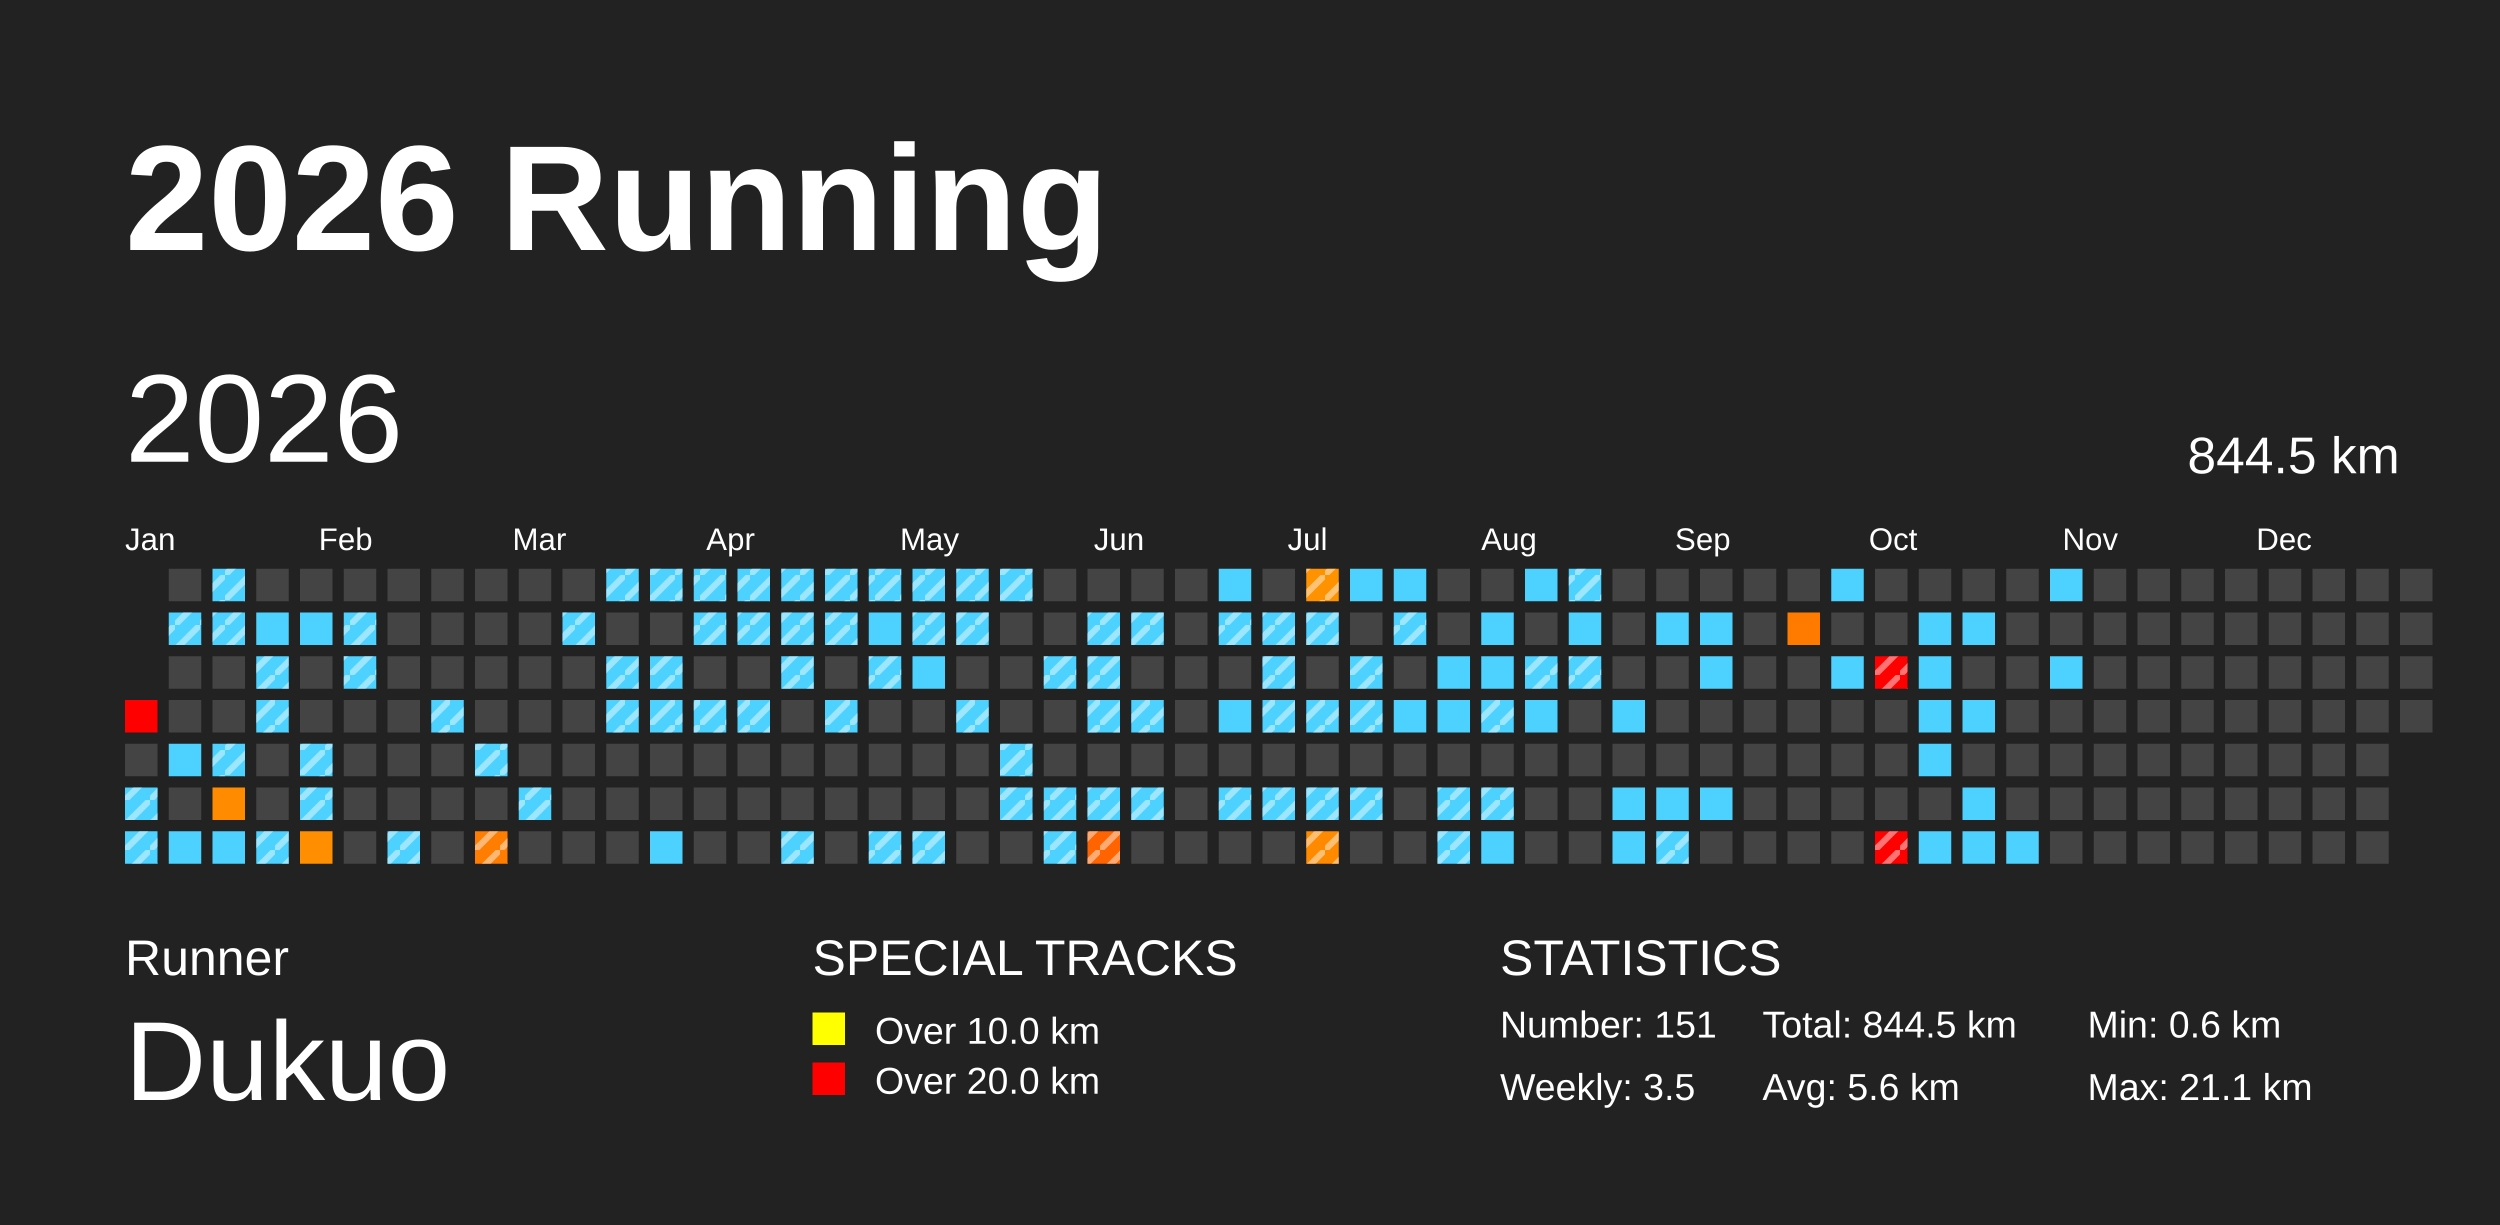
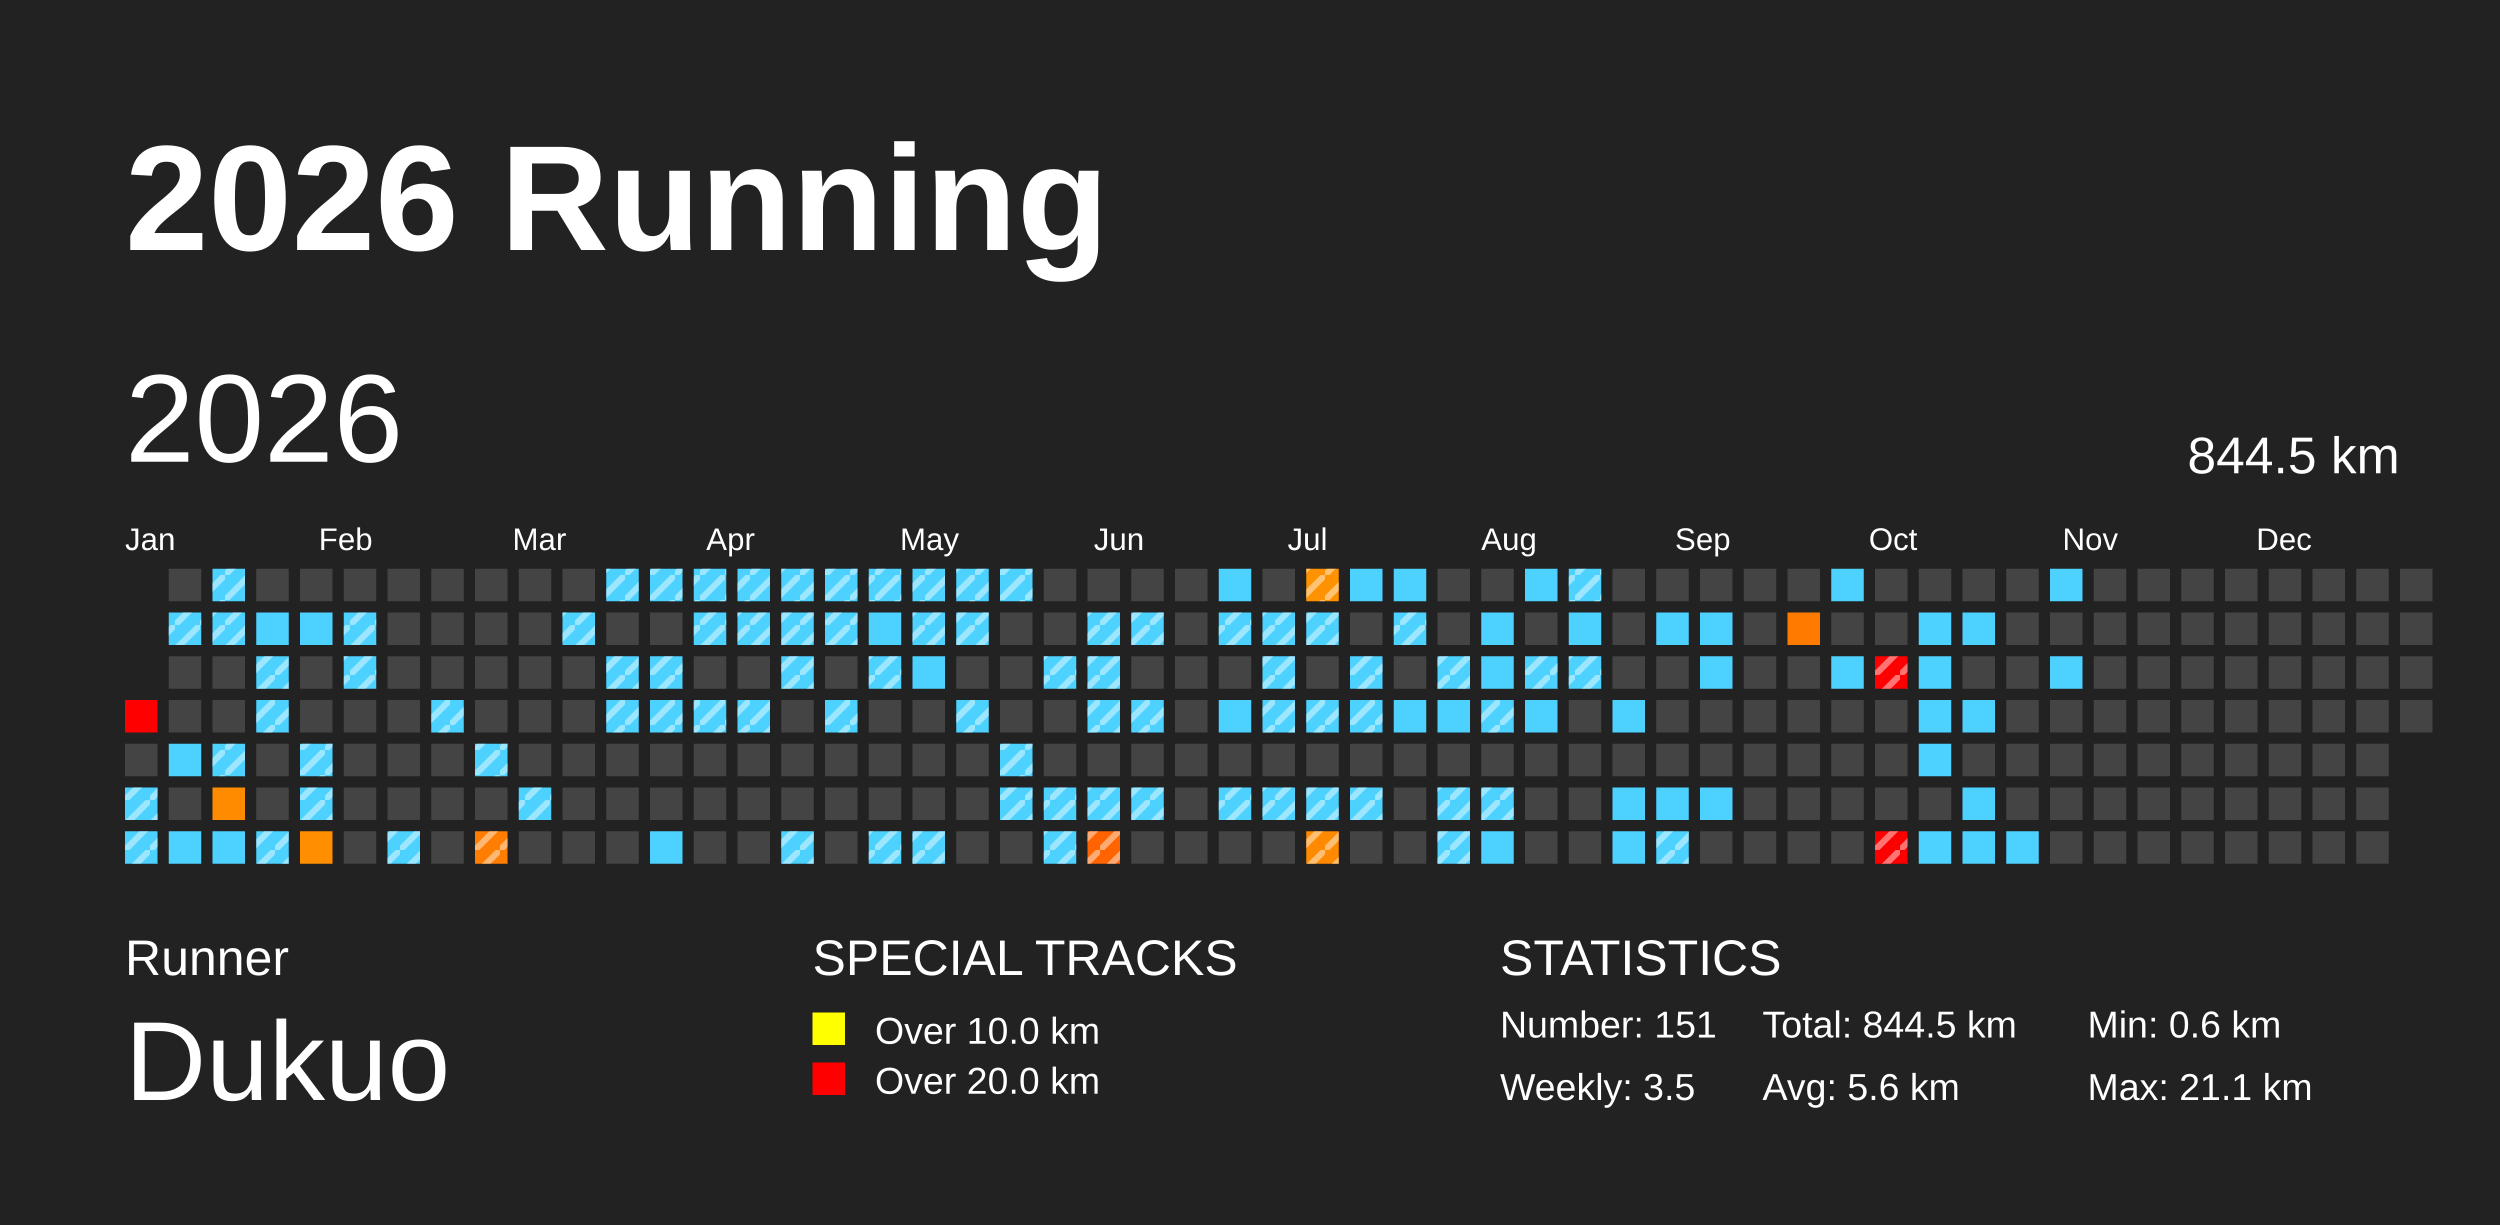
<svg xmlns="http://www.w3.org/2000/svg" baseProfile="full" height="98mm" version="1.1" viewBox="0,0,200,98" width="200mm">
  <defs>
    <pattern height="2" id="indoor-stripe" patternUnits="userSpaceOnUse" width="2">
      <line stroke="white" stroke-opacity="0.45" stroke-width="0.5" x1="0" x2="2" y1="2" y2="0" />
    </pattern>
  </defs>
  <rect fill="#222222" height="98" width="200" x="0" y="0" />
  <text fill="#FFFFFF" style="font-size:12px; font-family:Arial; font-weight:bold;" x="10" y="20">2026 Running</text>
  <text fill="#FFFFFF" style="font-size:4px; font-family:Arial" x="10" y="78">Runner</text>
  <text fill="#FFFFFF" style="font-size:9px; font-family:Arial" x="10" y="88">Dukuo</text>
  <text fill="#FFFFFF" style="font-size:4px; font-family:Arial" x="65" y="78">SPECIAL TRACKS</text>
  <rect fill="yellow" height="2.6" width="2.6" x="65" y="81" />
  <text fill="#FFFFFF" style="font-size:3px; font-family:Arial" x="70" y="83.5">Over 10.0 km</text>
  <rect fill="red" height="2.6" width="2.6" x="65" y="85" />
  <text fill="#FFFFFF" style="font-size:3px; font-family:Arial" x="70" y="87.5">Over 20.0 km</text>
  <text fill="#FFFFFF" style="font-size:4px; font-family:Arial" x="120" y="78">STATISTICS</text>
  <text fill="#FFFFFF" style="font-size:3px; font-family:Arial" x="120" y="83">Number: 151</text>
  <text fill="#FFFFFF" style="font-size:3px; font-family:Arial" x="120" y="88">Weekly: 3.5</text>
  <text fill="#FFFFFF" style="font-size:3px; font-family:Arial" x="141" y="83">Total: 844.5 km</text>
  <text fill="#FFFFFF" style="font-size:3px; font-family:Arial" x="141" y="88">Avg: 5.6 km</text>
  <text fill="#FFFFFF" style="font-size:3px; font-family:Arial" x="167" y="83">Min: 0.6 km</text>
  <text fill="#FFFFFF" style="font-size:3px; font-family:Arial" x="167" y="88">Max: 21.1 km</text>
  <text dominant-baseline="hanging" fill="#FFFFFF" style="font-size:10.0px; font-family:Arial;" x="10" y="30">2026</text>
  <text dominant-baseline="hanging" fill="#FFFFFF" style="font-size:4.125px; font-family:Arial;" x="175" y="35">844.5 km</text>
  <text fill="#FFFFFF" style="font-size:2.5px; font-family:Arial" x="10.0" y="44">Jan</text>
  <text fill="#FFFFFF" style="font-size:2.5px; font-family:Arial" x="25.5" y="44">Feb</text>
  <text fill="#FFFFFF" style="font-size:2.5px; font-family:Arial" x="41.0" y="44">Mar</text>
  <text fill="#FFFFFF" style="font-size:2.5px; font-family:Arial" x="56.5" y="44">Apr</text>
  <text fill="#FFFFFF" style="font-size:2.5px; font-family:Arial" x="72.0" y="44">May</text>
  <text fill="#FFFFFF" style="font-size:2.5px; font-family:Arial" x="87.5" y="44">Jun</text>
  <text fill="#FFFFFF" style="font-size:2.5px; font-family:Arial" x="103.0" y="44">Jul</text>
  <text fill="#FFFFFF" style="font-size:2.5px; font-family:Arial" x="118.5" y="44">Aug</text>
  <text fill="#FFFFFF" style="font-size:2.5px; font-family:Arial" x="134.0" y="44">Sep</text>
  <text fill="#FFFFFF" style="font-size:2.5px; font-family:Arial" x="149.5" y="44">Oct</text>
  <text fill="#FFFFFF" style="font-size:2.5px; font-family:Arial" x="165.0" y="44">Nov</text>
  <text fill="#FFFFFF" style="font-size:2.5px; font-family:Arial" x="180.5" y="44">Dec</text>
  <rect fill="red" height="2.6" width="2.6" x="10.0" y="56.0" />
  <rect fill="#444444" height="2.6" width="2.6" x="10.0" y="59.5" />
  <rect fill="#4dd2ff" height="2.6" width="2.6" x="10.0" y="63.0" />
  <rect fill="url(#indoor-stripe)" height="2.6" style="pointer-events: none;" width="2.6" x="10.0" y="63.0" />
  <rect fill="#4dd2ff" height="2.6" width="2.6" x="10.0" y="66.5" />
  <rect fill="url(#indoor-stripe)" height="2.6" style="pointer-events: none;" width="2.6" x="10.0" y="66.5" />
  <rect fill="#444444" height="2.6" width="2.6" x="13.5" y="45.5" />
  <rect fill="#4dd2ff" height="2.6" width="2.6" x="13.5" y="49.0" />
  <rect fill="url(#indoor-stripe)" height="2.6" style="pointer-events: none;" width="2.6" x="13.5" y="49.0" />
  <rect fill="#444444" height="2.6" width="2.6" x="13.5" y="52.5" />
  <rect fill="#444444" height="2.6" width="2.6" x="13.5" y="56.0" />
  <rect fill="#4dd2ff" height="2.6" width="2.6" x="13.5" y="59.5" />
  <rect fill="#444444" height="2.6" width="2.6" x="13.5" y="63.0" />
  <rect fill="#4dd2ff" height="2.6" width="2.6" x="13.5" y="66.5" />
  <rect fill="#4dd2ff" height="2.6" width="2.6" x="17.0" y="45.5" />
  <rect fill="url(#indoor-stripe)" height="2.6" style="pointer-events: none;" width="2.6" x="17.0" y="45.5" />
  <rect fill="#4dd2ff" height="2.6" width="2.6" x="17.0" y="49.0" />
  <rect fill="url(#indoor-stripe)" height="2.6" style="pointer-events: none;" width="2.6" x="17.0" y="49.0" />
  <rect fill="#444444" height="2.6" width="2.6" x="17.0" y="52.5" />
  <rect fill="#444444" height="2.6" width="2.6" x="17.0" y="56.0" />
  <rect fill="#4dd2ff" height="2.6" width="2.6" x="17.0" y="59.5" />
  <rect fill="url(#indoor-stripe)" height="2.6" style="pointer-events: none;" width="2.6" x="17.0" y="59.5" />
  <rect fill="#ff8c00" height="2.6" width="2.6" x="17.0" y="63.0" />
  <rect fill="#4dd2ff" height="2.6" width="2.6" x="17.0" y="66.5" />
  <rect fill="#444444" height="2.6" width="2.6" x="20.5" y="45.5" />
  <rect fill="#4dd2ff" height="2.6" width="2.6" x="20.5" y="49.0" />
  <rect fill="#4dd2ff" height="2.6" width="2.6" x="20.5" y="52.5" />
  <rect fill="url(#indoor-stripe)" height="2.6" style="pointer-events: none;" width="2.6" x="20.5" y="52.5" />
  <rect fill="#4dd2ff" height="2.6" width="2.6" x="20.5" y="56.0" />
  <rect fill="url(#indoor-stripe)" height="2.6" style="pointer-events: none;" width="2.6" x="20.5" y="56.0" />
  <rect fill="#444444" height="2.6" width="2.6" x="20.5" y="59.5" />
  <rect fill="#444444" height="2.6" width="2.6" x="20.5" y="63.0" />
  <rect fill="#4dd2ff" height="2.6" width="2.6" x="20.5" y="66.5" />
  <rect fill="url(#indoor-stripe)" height="2.6" style="pointer-events: none;" width="2.6" x="20.5" y="66.5" />
  <rect fill="#444444" height="2.6" width="2.6" x="24.0" y="45.5" />
  <rect fill="#4dd2ff" height="2.6" width="2.6" x="24.0" y="49.0" />
  <rect fill="#444444" height="2.6" width="2.6" x="24.0" y="52.5" />
  <rect fill="#444444" height="2.6" width="2.6" x="24.0" y="56.0" />
  <rect fill="#4dd2ff" height="2.6" width="2.6" x="24.0" y="59.5" />
  <rect fill="url(#indoor-stripe)" height="2.6" style="pointer-events: none;" width="2.6" x="24.0" y="59.5" />
  <rect fill="#4dd2ff" height="2.6" width="2.6" x="24.0" y="63.0" />
  <rect fill="url(#indoor-stripe)" height="2.6" style="pointer-events: none;" width="2.6" x="24.0" y="63.0" />
  <rect fill="#ff8e00" height="2.6" width="2.6" x="24.0" y="66.5" />
  <rect fill="#444444" height="2.6" width="2.6" x="27.5" y="45.5" />
  <rect fill="#4dd2ff" height="2.6" width="2.6" x="27.5" y="49.0" />
  <rect fill="url(#indoor-stripe)" height="2.6" style="pointer-events: none;" width="2.6" x="27.5" y="49.0" />
  <rect fill="#4dd2ff" height="2.6" width="2.6" x="27.5" y="52.5" />
  <rect fill="url(#indoor-stripe)" height="2.6" style="pointer-events: none;" width="2.6" x="27.5" y="52.5" />
  <rect fill="#444444" height="2.6" width="2.6" x="27.5" y="56.0" />
  <rect fill="#444444" height="2.6" width="2.6" x="27.5" y="59.5" />
  <rect fill="#444444" height="2.6" width="2.6" x="27.5" y="63.0" />
  <rect fill="#444444" height="2.6" width="2.6" x="27.5" y="66.5" />
  <rect fill="#444444" height="2.6" width="2.6" x="31.0" y="45.5" />
  <rect fill="#444444" height="2.6" width="2.6" x="31.0" y="49.0" />
  <rect fill="#444444" height="2.6" width="2.6" x="31.0" y="52.5" />
  <rect fill="#444444" height="2.6" width="2.6" x="31.0" y="56.0" />
  <rect fill="#444444" height="2.6" width="2.6" x="31.0" y="59.5" />
  <rect fill="#444444" height="2.6" width="2.6" x="31.0" y="63.0" />
  <rect fill="#4dd2ff" height="2.6" width="2.6" x="31.0" y="66.5" />
  <rect fill="url(#indoor-stripe)" height="2.6" style="pointer-events: none;" width="2.6" x="31.0" y="66.5" />
  <rect fill="#444444" height="2.6" width="2.6" x="34.5" y="45.5" />
  <rect fill="#444444" height="2.6" width="2.6" x="34.5" y="49.0" />
  <rect fill="#444444" height="2.6" width="2.6" x="34.5" y="52.5" />
  <rect fill="#4dd2ff" height="2.6" width="2.6" x="34.5" y="56.0" />
  <rect fill="url(#indoor-stripe)" height="2.6" style="pointer-events: none;" width="2.6" x="34.5" y="56.0" />
  <rect fill="#444444" height="2.6" width="2.6" x="34.5" y="59.5" />
  <rect fill="#444444" height="2.6" width="2.6" x="34.5" y="63.0" />
  <rect fill="#444444" height="2.6" width="2.6" x="34.5" y="66.5" />
  <rect fill="#444444" height="2.6" width="2.6" x="38.0" y="45.5" />
  <rect fill="#444444" height="2.6" width="2.6" x="38.0" y="49.0" />
  <rect fill="#444444" height="2.6" width="2.6" x="38.0" y="52.5" />
  <rect fill="#444444" height="2.6" width="2.6" x="38.0" y="56.0" />
  <rect fill="#4dd2ff" height="2.6" width="2.6" x="38.0" y="59.5" />
  <rect fill="url(#indoor-stripe)" height="2.6" style="pointer-events: none;" width="2.6" x="38.0" y="59.5" />
  <rect fill="#444444" height="2.6" width="2.6" x="38.0" y="63.0" />
  <rect fill="#ff7d00" height="2.6" width="2.6" x="38.0" y="66.5" />
  <rect fill="url(#indoor-stripe)" height="2.6" style="pointer-events: none;" width="2.6" x="38.0" y="66.5" />
  <rect fill="#444444" height="2.6" width="2.6" x="41.5" y="45.5" />
  <rect fill="#444444" height="2.6" width="2.6" x="41.5" y="49.0" />
  <rect fill="#444444" height="2.6" width="2.6" x="41.5" y="52.5" />
  <rect fill="#444444" height="2.6" width="2.6" x="41.5" y="56.0" />
  <rect fill="#444444" height="2.6" width="2.6" x="41.5" y="59.5" />
  <rect fill="#4dd2ff" height="2.6" width="2.6" x="41.5" y="63.0" />
  <rect fill="url(#indoor-stripe)" height="2.6" style="pointer-events: none;" width="2.6" x="41.5" y="63.0" />
  <rect fill="#444444" height="2.6" width="2.6" x="41.5" y="66.5" />
  <rect fill="#444444" height="2.6" width="2.6" x="45.0" y="45.5" />
  <rect fill="#4dd2ff" height="2.6" width="2.6" x="45.0" y="49.0" />
  <rect fill="url(#indoor-stripe)" height="2.6" style="pointer-events: none;" width="2.6" x="45.0" y="49.0" />
  <rect fill="#444444" height="2.6" width="2.6" x="45.0" y="52.5" />
  <rect fill="#444444" height="2.6" width="2.6" x="45.0" y="56.0" />
  <rect fill="#444444" height="2.6" width="2.6" x="45.0" y="59.5" />
  <rect fill="#444444" height="2.6" width="2.6" x="45.0" y="63.0" />
  <rect fill="#444444" height="2.6" width="2.6" x="45.0" y="66.5" />
  <rect fill="#4dd2ff" height="2.6" width="2.6" x="48.5" y="45.5" />
  <rect fill="url(#indoor-stripe)" height="2.6" style="pointer-events: none;" width="2.6" x="48.5" y="45.5" />
  <rect fill="#444444" height="2.6" width="2.6" x="48.5" y="49.0" />
  <rect fill="#4dd2ff" height="2.6" width="2.6" x="48.5" y="52.5" />
  <rect fill="url(#indoor-stripe)" height="2.6" style="pointer-events: none;" width="2.6" x="48.5" y="52.5" />
  <rect fill="#4dd2ff" height="2.6" width="2.6" x="48.5" y="56.0" />
  <rect fill="url(#indoor-stripe)" height="2.6" style="pointer-events: none;" width="2.6" x="48.5" y="56.0" />
  <rect fill="#444444" height="2.6" width="2.6" x="48.5" y="59.5" />
  <rect fill="#444444" height="2.6" width="2.6" x="48.5" y="63.0" />
  <rect fill="#444444" height="2.6" width="2.6" x="48.5" y="66.5" />
  <rect fill="#4dd2ff" height="2.6" width="2.6" x="52.0" y="45.5" />
  <rect fill="url(#indoor-stripe)" height="2.6" style="pointer-events: none;" width="2.6" x="52.0" y="45.5" />
  <rect fill="#444444" height="2.6" width="2.6" x="52.0" y="49.0" />
  <rect fill="#4dd2ff" height="2.6" width="2.6" x="52.0" y="52.5" />
  <rect fill="url(#indoor-stripe)" height="2.6" style="pointer-events: none;" width="2.6" x="52.0" y="52.5" />
  <rect fill="#4dd2ff" height="2.6" width="2.6" x="52.0" y="56.0" />
  <rect fill="url(#indoor-stripe)" height="2.6" style="pointer-events: none;" width="2.6" x="52.0" y="56.0" />
  <rect fill="#444444" height="2.6" width="2.6" x="52.0" y="59.5" />
  <rect fill="#444444" height="2.6" width="2.6" x="52.0" y="63.0" />
  <rect fill="#4dd2ff" height="2.6" width="2.6" x="52.0" y="66.5" />
  <rect fill="#4dd2ff" height="2.6" width="2.6" x="55.5" y="45.5" />
  <rect fill="url(#indoor-stripe)" height="2.6" style="pointer-events: none;" width="2.6" x="55.5" y="45.5" />
  <rect fill="#4dd2ff" height="2.6" width="2.6" x="55.5" y="49.0" />
  <rect fill="url(#indoor-stripe)" height="2.6" style="pointer-events: none;" width="2.6" x="55.5" y="49.0" />
  <rect fill="#444444" height="2.6" width="2.6" x="55.5" y="52.5" />
  <rect fill="#4dd2ff" height="2.6" width="2.6" x="55.5" y="56.0" />
  <rect fill="url(#indoor-stripe)" height="2.6" style="pointer-events: none;" width="2.6" x="55.5" y="56.0" />
  <rect fill="#444444" height="2.6" width="2.6" x="55.5" y="59.5" />
  <rect fill="#444444" height="2.6" width="2.6" x="55.5" y="63.0" />
  <rect fill="#444444" height="2.6" width="2.6" x="55.5" y="66.5" />
  <rect fill="#4dd2ff" height="2.6" width="2.6" x="59.0" y="45.5" />
  <rect fill="url(#indoor-stripe)" height="2.6" style="pointer-events: none;" width="2.6" x="59.0" y="45.5" />
  <rect fill="#4dd2ff" height="2.6" width="2.6" x="59.0" y="49.0" />
  <rect fill="url(#indoor-stripe)" height="2.6" style="pointer-events: none;" width="2.6" x="59.0" y="49.0" />
  <rect fill="#444444" height="2.6" width="2.6" x="59.0" y="52.5" />
  <rect fill="#4dd2ff" height="2.6" width="2.6" x="59.0" y="56.0" />
  <rect fill="url(#indoor-stripe)" height="2.6" style="pointer-events: none;" width="2.6" x="59.0" y="56.0" />
  <rect fill="#444444" height="2.6" width="2.6" x="59.0" y="59.5" />
  <rect fill="#444444" height="2.6" width="2.6" x="59.0" y="63.0" />
  <rect fill="#444444" height="2.6" width="2.6" x="59.0" y="66.5" />
  <rect fill="#4dd2ff" height="2.6" width="2.6" x="62.5" y="45.5" />
  <rect fill="url(#indoor-stripe)" height="2.6" style="pointer-events: none;" width="2.6" x="62.5" y="45.5" />
  <rect fill="#4dd2ff" height="2.6" width="2.6" x="62.5" y="49.0" />
  <rect fill="url(#indoor-stripe)" height="2.6" style="pointer-events: none;" width="2.6" x="62.5" y="49.0" />
  <rect fill="#4dd2ff" height="2.6" width="2.6" x="62.5" y="52.5" />
  <rect fill="url(#indoor-stripe)" height="2.6" style="pointer-events: none;" width="2.6" x="62.5" y="52.5" />
  <rect fill="#444444" height="2.6" width="2.6" x="62.5" y="56.0" />
  <rect fill="#444444" height="2.6" width="2.6" x="62.5" y="59.5" />
  <rect fill="#444444" height="2.6" width="2.6" x="62.5" y="63.0" />
  <rect fill="#4dd2ff" height="2.6" width="2.6" x="62.5" y="66.5" />
  <rect fill="url(#indoor-stripe)" height="2.6" style="pointer-events: none;" width="2.6" x="62.5" y="66.5" />
  <rect fill="#4dd2ff" height="2.6" width="2.6" x="66.0" y="45.5" />
  <rect fill="url(#indoor-stripe)" height="2.6" style="pointer-events: none;" width="2.6" x="66.0" y="45.5" />
  <rect fill="#4dd2ff" height="2.6" width="2.6" x="66.0" y="49.0" />
  <rect fill="url(#indoor-stripe)" height="2.6" style="pointer-events: none;" width="2.6" x="66.0" y="49.0" />
  <rect fill="#444444" height="2.6" width="2.6" x="66.0" y="52.5" />
  <rect fill="#4dd2ff" height="2.6" width="2.6" x="66.0" y="56.0" />
  <rect fill="url(#indoor-stripe)" height="2.6" style="pointer-events: none;" width="2.6" x="66.0" y="56.0" />
  <rect fill="#444444" height="2.6" width="2.6" x="66.0" y="59.5" />
  <rect fill="#444444" height="2.6" width="2.6" x="66.0" y="63.0" />
  <rect fill="#444444" height="2.6" width="2.6" x="66.0" y="66.5" />
  <rect fill="#4dd2ff" height="2.6" width="2.6" x="69.5" y="45.5" />
  <rect fill="url(#indoor-stripe)" height="2.6" style="pointer-events: none;" width="2.6" x="69.5" y="45.5" />
  <rect fill="#4dd2ff" height="2.6" width="2.6" x="69.5" y="49.0" />
  <rect fill="#4dd2ff" height="2.6" width="2.6" x="69.5" y="52.5" />
  <rect fill="url(#indoor-stripe)" height="2.6" style="pointer-events: none;" width="2.6" x="69.5" y="52.5" />
  <rect fill="#444444" height="2.6" width="2.6" x="69.5" y="56.0" />
  <rect fill="#444444" height="2.6" width="2.6" x="69.5" y="59.5" />
  <rect fill="#444444" height="2.6" width="2.6" x="69.5" y="63.0" />
  <rect fill="#4dd2ff" height="2.6" width="2.6" x="69.5" y="66.5" />
  <rect fill="url(#indoor-stripe)" height="2.6" style="pointer-events: none;" width="2.6" x="69.5" y="66.5" />
  <rect fill="#4dd2ff" height="2.6" width="2.6" x="73.0" y="45.5" />
  <rect fill="url(#indoor-stripe)" height="2.6" style="pointer-events: none;" width="2.6" x="73.0" y="45.5" />
  <rect fill="#4dd2ff" height="2.6" width="2.6" x="73.0" y="49.0" />
  <rect fill="url(#indoor-stripe)" height="2.6" style="pointer-events: none;" width="2.6" x="73.0" y="49.0" />
  <rect fill="#4dd2ff" height="2.6" width="2.6" x="73.0" y="52.5" />
  <rect fill="#444444" height="2.6" width="2.6" x="73.0" y="56.0" />
  <rect fill="#444444" height="2.6" width="2.6" x="73.0" y="59.5" />
  <rect fill="#444444" height="2.6" width="2.6" x="73.0" y="63.0" />
  <rect fill="#4dd2ff" height="2.6" width="2.6" x="73.0" y="66.5" />
  <rect fill="url(#indoor-stripe)" height="2.6" style="pointer-events: none;" width="2.6" x="73.0" y="66.5" />
  <rect fill="#4dd2ff" height="2.6" width="2.6" x="76.5" y="45.5" />
  <rect fill="url(#indoor-stripe)" height="2.6" style="pointer-events: none;" width="2.6" x="76.5" y="45.5" />
  <rect fill="#4dd2ff" height="2.6" width="2.6" x="76.5" y="49.0" />
  <rect fill="url(#indoor-stripe)" height="2.6" style="pointer-events: none;" width="2.6" x="76.5" y="49.0" />
  <rect fill="#444444" height="2.6" width="2.6" x="76.5" y="52.5" />
  <rect fill="#4dd2ff" height="2.6" width="2.6" x="76.5" y="56.0" />
  <rect fill="url(#indoor-stripe)" height="2.6" style="pointer-events: none;" width="2.6" x="76.5" y="56.0" />
  <rect fill="#444444" height="2.6" width="2.6" x="76.5" y="59.5" />
  <rect fill="#444444" height="2.6" width="2.6" x="76.5" y="63.0" />
  <rect fill="#444444" height="2.6" width="2.6" x="76.5" y="66.5" />
  <rect fill="#4dd2ff" height="2.6" width="2.6" x="80.0" y="45.5" />
  <rect fill="url(#indoor-stripe)" height="2.6" style="pointer-events: none;" width="2.6" x="80.0" y="45.5" />
  <rect fill="#444444" height="2.6" width="2.6" x="80.0" y="49.0" />
  <rect fill="#444444" height="2.6" width="2.6" x="80.0" y="52.5" />
  <rect fill="#444444" height="2.6" width="2.6" x="80.0" y="56.0" />
  <rect fill="#4dd2ff" height="2.6" width="2.6" x="80.0" y="59.5" />
  <rect fill="url(#indoor-stripe)" height="2.6" style="pointer-events: none;" width="2.6" x="80.0" y="59.5" />
  <rect fill="#4dd2ff" height="2.6" width="2.6" x="80.0" y="63.0" />
  <rect fill="url(#indoor-stripe)" height="2.6" style="pointer-events: none;" width="2.6" x="80.0" y="63.0" />
  <rect fill="#444444" height="2.6" width="2.6" x="80.0" y="66.5" />
  <rect fill="#444444" height="2.6" width="2.6" x="83.5" y="45.5" />
  <rect fill="#444444" height="2.6" width="2.6" x="83.5" y="49.0" />
  <rect fill="#4dd2ff" height="2.6" width="2.6" x="83.5" y="52.5" />
  <rect fill="url(#indoor-stripe)" height="2.6" style="pointer-events: none;" width="2.6" x="83.5" y="52.5" />
  <rect fill="#444444" height="2.6" width="2.6" x="83.5" y="56.0" />
  <rect fill="#444444" height="2.6" width="2.6" x="83.5" y="59.5" />
  <rect fill="#4dd2ff" height="2.6" width="2.6" x="83.5" y="63.0" />
  <rect fill="url(#indoor-stripe)" height="2.6" style="pointer-events: none;" width="2.6" x="83.5" y="63.0" />
  <rect fill="#4dd2ff" height="2.6" width="2.6" x="83.5" y="66.5" />
  <rect fill="url(#indoor-stripe)" height="2.6" style="pointer-events: none;" width="2.6" x="83.5" y="66.5" />
  <rect fill="#444444" height="2.6" width="2.6" x="87.0" y="45.5" />
  <rect fill="#4dd2ff" height="2.6" width="2.6" x="87.0" y="49.0" />
  <rect fill="url(#indoor-stripe)" height="2.6" style="pointer-events: none;" width="2.6" x="87.0" y="49.0" />
  <rect fill="#4dd2ff" height="2.6" width="2.6" x="87.0" y="52.5" />
  <rect fill="url(#indoor-stripe)" height="2.6" style="pointer-events: none;" width="2.6" x="87.0" y="52.5" />
  <rect fill="#4dd2ff" height="2.6" width="2.6" x="87.0" y="56.0" />
  <rect fill="url(#indoor-stripe)" height="2.6" style="pointer-events: none;" width="2.6" x="87.0" y="56.0" />
  <rect fill="#444444" height="2.6" width="2.6" x="87.0" y="59.5" />
  <rect fill="#4dd2ff" height="2.6" width="2.6" x="87.0" y="63.0" />
  <rect fill="url(#indoor-stripe)" height="2.6" style="pointer-events: none;" width="2.6" x="87.0" y="63.0" />
  <rect fill="#ff6400" height="2.6" width="2.6" x="87.0" y="66.5" />
  <rect fill="url(#indoor-stripe)" height="2.6" style="pointer-events: none;" width="2.6" x="87.0" y="66.5" />
  <rect fill="#444444" height="2.6" width="2.6" x="90.5" y="45.5" />
  <rect fill="#4dd2ff" height="2.6" width="2.6" x="90.5" y="49.0" />
  <rect fill="url(#indoor-stripe)" height="2.6" style="pointer-events: none;" width="2.6" x="90.5" y="49.0" />
  <rect fill="#444444" height="2.6" width="2.6" x="90.5" y="52.5" />
  <rect fill="#4dd2ff" height="2.6" width="2.6" x="90.5" y="56.0" />
  <rect fill="url(#indoor-stripe)" height="2.6" style="pointer-events: none;" width="2.6" x="90.5" y="56.0" />
  <rect fill="#444444" height="2.6" width="2.6" x="90.5" y="59.5" />
  <rect fill="#4dd2ff" height="2.6" width="2.6" x="90.5" y="63.0" />
  <rect fill="url(#indoor-stripe)" height="2.6" style="pointer-events: none;" width="2.6" x="90.5" y="63.0" />
  <rect fill="#444444" height="2.6" width="2.6" x="90.5" y="66.5" />
  <rect fill="#444444" height="2.6" width="2.6" x="94.0" y="45.5" />
  <rect fill="#444444" height="2.6" width="2.6" x="94.0" y="49.0" />
  <rect fill="#444444" height="2.6" width="2.6" x="94.0" y="52.5" />
  <rect fill="#444444" height="2.6" width="2.6" x="94.0" y="56.0" />
  <rect fill="#444444" height="2.6" width="2.6" x="94.0" y="59.5" />
  <rect fill="#444444" height="2.6" width="2.6" x="94.0" y="63.0" />
  <rect fill="#444444" height="2.6" width="2.6" x="94.0" y="66.5" />
  <rect fill="#4dd2ff" height="2.6" width="2.6" x="97.5" y="45.5" />
  <rect fill="#4dd2ff" height="2.6" width="2.6" x="97.5" y="49.0" />
  <rect fill="url(#indoor-stripe)" height="2.6" style="pointer-events: none;" width="2.6" x="97.5" y="49.0" />
  <rect fill="#444444" height="2.6" width="2.6" x="97.5" y="52.5" />
  <rect fill="#4dd2ff" height="2.6" width="2.6" x="97.5" y="56.0" />
  <rect fill="#444444" height="2.6" width="2.6" x="97.5" y="59.5" />
  <rect fill="#4dd2ff" height="2.6" width="2.6" x="97.5" y="63.0" />
  <rect fill="url(#indoor-stripe)" height="2.6" style="pointer-events: none;" width="2.6" x="97.5" y="63.0" />
  <rect fill="#444444" height="2.6" width="2.6" x="97.5" y="66.5" />
  <rect fill="#444444" height="2.6" width="2.6" x="101.0" y="45.5" />
  <rect fill="#4dd2ff" height="2.6" width="2.6" x="101.0" y="49.0" />
  <rect fill="url(#indoor-stripe)" height="2.6" style="pointer-events: none;" width="2.6" x="101.0" y="49.0" />
  <rect fill="#4dd2ff" height="2.6" width="2.6" x="101.0" y="52.5" />
  <rect fill="url(#indoor-stripe)" height="2.6" style="pointer-events: none;" width="2.6" x="101.0" y="52.5" />
  <rect fill="#4dd2ff" height="2.6" width="2.6" x="101.0" y="56.0" />
  <rect fill="url(#indoor-stripe)" height="2.6" style="pointer-events: none;" width="2.6" x="101.0" y="56.0" />
  <rect fill="#444444" height="2.6" width="2.6" x="101.0" y="59.5" />
  <rect fill="#4dd2ff" height="2.6" width="2.6" x="101.0" y="63.0" />
  <rect fill="url(#indoor-stripe)" height="2.6" style="pointer-events: none;" width="2.6" x="101.0" y="63.0" />
  <rect fill="#444444" height="2.6" width="2.6" x="101.0" y="66.5" />
  <rect fill="#ff9200" height="2.6" width="2.6" x="104.5" y="45.5" />
  <rect fill="url(#indoor-stripe)" height="2.6" style="pointer-events: none;" width="2.6" x="104.5" y="45.5" />
  <rect fill="#4dd2ff" height="2.6" width="2.6" x="104.5" y="49.0" />
  <rect fill="url(#indoor-stripe)" height="2.6" style="pointer-events: none;" width="2.6" x="104.5" y="49.0" />
  <rect fill="#444444" height="2.6" width="2.6" x="104.5" y="52.5" />
  <rect fill="#4dd2ff" height="2.6" width="2.6" x="104.5" y="56.0" />
  <rect fill="url(#indoor-stripe)" height="2.6" style="pointer-events: none;" width="2.6" x="104.5" y="56.0" />
  <rect fill="#444444" height="2.6" width="2.6" x="104.5" y="59.5" />
  <rect fill="#4dd2ff" height="2.6" width="2.6" x="104.5" y="63.0" />
  <rect fill="url(#indoor-stripe)" height="2.6" style="pointer-events: none;" width="2.6" x="104.5" y="63.0" />
  <rect fill="#ff8a00" height="2.6" width="2.6" x="104.5" y="66.5" />
  <rect fill="url(#indoor-stripe)" height="2.6" style="pointer-events: none;" width="2.6" x="104.5" y="66.5" />
  <rect fill="#4dd2ff" height="2.6" width="2.6" x="108.0" y="45.5" />
  <rect fill="#444444" height="2.6" width="2.6" x="108.0" y="49.0" />
  <rect fill="#4dd2ff" height="2.6" width="2.6" x="108.0" y="52.5" />
  <rect fill="url(#indoor-stripe)" height="2.6" style="pointer-events: none;" width="2.6" x="108.0" y="52.5" />
  <rect fill="#4dd2ff" height="2.6" width="2.6" x="108.0" y="56.0" />
  <rect fill="url(#indoor-stripe)" height="2.6" style="pointer-events: none;" width="2.6" x="108.0" y="56.0" />
  <rect fill="#444444" height="2.6" width="2.6" x="108.0" y="59.5" />
  <rect fill="#4dd2ff" height="2.6" width="2.6" x="108.0" y="63.0" />
  <rect fill="url(#indoor-stripe)" height="2.6" style="pointer-events: none;" width="2.6" x="108.0" y="63.0" />
  <rect fill="#444444" height="2.6" width="2.6" x="108.0" y="66.5" />
  <rect fill="#4dd2ff" height="2.6" width="2.6" x="111.5" y="45.5" />
  <rect fill="#4dd2ff" height="2.6" width="2.6" x="111.5" y="49.0" />
  <rect fill="url(#indoor-stripe)" height="2.6" style="pointer-events: none;" width="2.6" x="111.5" y="49.0" />
  <rect fill="#444444" height="2.6" width="2.6" x="111.5" y="52.5" />
  <rect fill="#4dd2ff" height="2.6" width="2.6" x="111.5" y="56.0" />
  <rect fill="#444444" height="2.6" width="2.6" x="111.5" y="59.5" />
  <rect fill="#444444" height="2.6" width="2.6" x="111.5" y="63.0" />
  <rect fill="#444444" height="2.6" width="2.6" x="111.5" y="66.5" />
  <rect fill="#444444" height="2.6" width="2.6" x="115.0" y="45.5" />
  <rect fill="#444444" height="2.6" width="2.6" x="115.0" y="49.0" />
  <rect fill="#4dd2ff" height="2.6" width="2.6" x="115.0" y="52.5" />
+   <rect fill="url(#indoor-stripe)" height="2.6" style="pointer-events: none;" width="2.6" x="115.0" y="52.5" />
  <rect fill="#4dd2ff" height="2.6" width="2.6" x="115.0" y="56.0" />
  <rect fill="#444444" height="2.6" width="2.6" x="115.0" y="59.5" />
  <rect fill="#4dd2ff" height="2.6" width="2.6" x="115.0" y="63.0" />
  <rect fill="url(#indoor-stripe)" height="2.6" style="pointer-events: none;" width="2.6" x="115.0" y="63.0" />
  <rect fill="#4dd2ff" height="2.6" width="2.6" x="115.0" y="66.5" />
  <rect fill="url(#indoor-stripe)" height="2.6" style="pointer-events: none;" width="2.6" x="115.0" y="66.5" />
  <rect fill="#444444" height="2.6" width="2.6" x="118.5" y="45.5" />
  <rect fill="#4dd2ff" height="2.6" width="2.6" x="118.5" y="49.0" />
  <rect fill="#4dd2ff" height="2.6" width="2.6" x="118.5" y="52.5" />
  <rect fill="#4dd2ff" height="2.6" width="2.6" x="118.5" y="56.0" />
  <rect fill="url(#indoor-stripe)" height="2.6" style="pointer-events: none;" width="2.6" x="118.5" y="56.0" />
  <rect fill="#444444" height="2.6" width="2.6" x="118.5" y="59.5" />
  <rect fill="#4dd2ff" height="2.6" width="2.6" x="118.5" y="63.0" />
  <rect fill="url(#indoor-stripe)" height="2.6" style="pointer-events: none;" width="2.6" x="118.5" y="63.0" />
  <rect fill="#4dd2ff" height="2.6" width="2.6" x="118.5" y="66.5" />
  <rect fill="#4dd2ff" height="2.6" width="2.6" x="122.0" y="45.5" />
  <rect fill="#444444" height="2.6" width="2.6" x="122.0" y="49.0" />
  <rect fill="#4dd2ff" height="2.6" width="2.6" x="122.0" y="52.5" />
  <rect fill="url(#indoor-stripe)" height="2.6" style="pointer-events: none;" width="2.6" x="122.0" y="52.5" />
  <rect fill="#4dd2ff" height="2.6" width="2.6" x="122.0" y="56.0" />
  <rect fill="#444444" height="2.6" width="2.6" x="122.0" y="59.5" />
  <rect fill="#444444" height="2.6" width="2.6" x="122.0" y="63.0" />
  <rect fill="#444444" height="2.6" width="2.6" x="122.0" y="66.5" />
  <rect fill="#4dd2ff" height="2.6" width="2.6" x="125.5" y="45.5" />
  <rect fill="url(#indoor-stripe)" height="2.6" style="pointer-events: none;" width="2.6" x="125.5" y="45.5" />
  <rect fill="#4dd2ff" height="2.6" width="2.6" x="125.5" y="49.0" />
  <rect fill="#4dd2ff" height="2.6" width="2.6" x="125.5" y="52.5" />
  <rect fill="url(#indoor-stripe)" height="2.6" style="pointer-events: none;" width="2.6" x="125.5" y="52.5" />
  <rect fill="#444444" height="2.6" width="2.6" x="125.5" y="56.0" />
  <rect fill="#444444" height="2.6" width="2.6" x="125.5" y="59.5" />
  <rect fill="#444444" height="2.6" width="2.6" x="125.5" y="63.0" />
  <rect fill="#444444" height="2.6" width="2.6" x="125.5" y="66.5" />
  <rect fill="#444444" height="2.6" width="2.6" x="129.0" y="45.5" />
  <rect fill="#444444" height="2.6" width="2.6" x="129.0" y="49.0" />
  <rect fill="#444444" height="2.6" width="2.6" x="129.0" y="52.5" />
  <rect fill="#4dd2ff" height="2.6" width="2.6" x="129.0" y="56.0" />
  <rect fill="#444444" height="2.6" width="2.6" x="129.0" y="59.5" />
  <rect fill="#4dd2ff" height="2.6" width="2.6" x="129.0" y="63.0" />
  <rect fill="#4dd2ff" height="2.6" width="2.6" x="129.0" y="66.5" />
  <rect fill="#444444" height="2.6" width="2.6" x="132.5" y="45.5" />
  <rect fill="#4dd2ff" height="2.6" width="2.6" x="132.5" y="49.0" />
  <rect fill="#444444" height="2.6" width="2.6" x="132.5" y="52.5" />
  <rect fill="#444444" height="2.6" width="2.6" x="132.5" y="56.0" />
  <rect fill="#444444" height="2.6" width="2.6" x="132.5" y="59.5" />
  <rect fill="#4dd2ff" height="2.6" width="2.6" x="132.5" y="63.0" />
  <rect fill="#4dd2ff" height="2.6" width="2.6" x="132.5" y="66.5" />
  <rect fill="url(#indoor-stripe)" height="2.6" style="pointer-events: none;" width="2.6" x="132.5" y="66.5" />
  <rect fill="#444444" height="2.6" width="2.6" x="136.0" y="45.5" />
  <rect fill="#4dd2ff" height="2.6" width="2.6" x="136.0" y="49.0" />
  <rect fill="#4dd2ff" height="2.6" width="2.6" x="136.0" y="52.5" />
  <rect fill="#444444" height="2.6" width="2.6" x="136.0" y="56.0" />
  <rect fill="#444444" height="2.6" width="2.6" x="136.0" y="59.5" />
  <rect fill="#4dd2ff" height="2.6" width="2.6" x="136.0" y="63.0" />
  <rect fill="#444444" height="2.6" width="2.6" x="136.0" y="66.5" />
  <rect fill="#444444" height="2.6" width="2.6" x="139.5" y="45.5" />
  <rect fill="#444444" height="2.6" width="2.6" x="139.5" y="49.0" />
  <rect fill="#444444" height="2.6" width="2.6" x="139.5" y="52.5" />
  <rect fill="#444444" height="2.6" width="2.6" x="139.5" y="56.0" />
  <rect fill="#444444" height="2.6" width="2.6" x="139.5" y="59.5" />
  <rect fill="#444444" height="2.6" width="2.6" x="139.5" y="63.0" />
  <rect fill="#444444" height="2.6" width="2.6" x="139.5" y="66.5" />
  <rect fill="#444444" height="2.6" width="2.6" x="143.0" y="45.5" />
  <rect fill="#ff7b00" height="2.6" width="2.6" x="143.0" y="49.0" />
  <rect fill="#444444" height="2.6" width="2.6" x="143.0" y="52.5" />
  <rect fill="#444444" height="2.6" width="2.6" x="143.0" y="56.0" />
  <rect fill="#444444" height="2.6" width="2.6" x="143.0" y="59.5" />
  <rect fill="#444444" height="2.6" width="2.6" x="143.0" y="63.0" />
  <rect fill="#444444" height="2.6" width="2.6" x="143.0" y="66.5" />
  <rect fill="#4dd2ff" height="2.6" width="2.6" x="146.5" y="45.5" />
  <rect fill="#444444" height="2.6" width="2.6" x="146.5" y="49.0" />
  <rect fill="#4dd2ff" height="2.6" width="2.6" x="146.5" y="52.5" />
  <rect fill="#444444" height="2.6" width="2.6" x="146.5" y="56.0" />
  <rect fill="#444444" height="2.6" width="2.6" x="146.5" y="59.5" />
  <rect fill="#444444" height="2.6" width="2.6" x="146.5" y="63.0" />
  <rect fill="#444444" height="2.6" width="2.6" x="146.5" y="66.5" />
  <rect fill="#444444" height="2.6" width="2.6" x="150.0" y="45.5" />
  <rect fill="#444444" height="2.6" width="2.6" x="150.0" y="49.0" />
  <rect fill="red" height="2.6" width="2.6" x="150.0" y="52.5" />
  <rect fill="url(#indoor-stripe)" height="2.6" style="pointer-events: none;" width="2.6" x="150.0" y="52.5" />
  <rect fill="#444444" height="2.6" width="2.6" x="150.0" y="56.0" />
  <rect fill="#444444" height="2.6" width="2.6" x="150.0" y="59.5" />
  <rect fill="#444444" height="2.6" width="2.6" x="150.0" y="63.0" />
  <rect fill="red" height="2.6" width="2.6" x="150.0" y="66.5" />
  <rect fill="url(#indoor-stripe)" height="2.6" style="pointer-events: none;" width="2.6" x="150.0" y="66.5" />
  <rect fill="#444444" height="2.6" width="2.6" x="153.5" y="45.5" />
  <rect fill="#4dd2ff" height="2.6" width="2.6" x="153.5" y="49.0" />
  <rect fill="#4dd2ff" height="2.6" width="2.6" x="153.5" y="52.5" />
  <rect fill="#4dd2ff" height="2.6" width="2.6" x="153.5" y="56.0" />
  <rect fill="#4dd2ff" height="2.6" width="2.6" x="153.5" y="59.5" />
  <rect fill="#444444" height="2.6" width="2.6" x="153.5" y="63.0" />
  <rect fill="#4dd2ff" height="2.6" width="2.6" x="153.5" y="66.5" />
  <rect fill="#444444" height="2.6" width="2.6" x="157.0" y="45.5" />
  <rect fill="#4dd2ff" height="2.6" width="2.6" x="157.0" y="49.0" />
  <rect fill="#444444" height="2.6" width="2.6" x="157.0" y="52.5" />
  <rect fill="#4dd2ff" height="2.6" width="2.6" x="157.0" y="56.0" />
  <rect fill="#444444" height="2.6" width="2.6" x="157.0" y="59.5" />
  <rect fill="#4dd2ff" height="2.6" width="2.6" x="157.0" y="63.0" />
  <rect fill="#4dd2ff" height="2.6" width="2.6" x="157.0" y="66.5" />
  <rect fill="#444444" height="2.6" width="2.6" x="160.5" y="45.5" />
  <rect fill="#444444" height="2.6" width="2.6" x="160.5" y="49.0" />
  <rect fill="#444444" height="2.6" width="2.6" x="160.5" y="52.5" />
  <rect fill="#444444" height="2.6" width="2.6" x="160.5" y="56.0" />
  <rect fill="#444444" height="2.6" width="2.6" x="160.5" y="59.5" />
  <rect fill="#444444" height="2.6" width="2.6" x="160.5" y="63.0" />
  <rect fill="#4dd2ff" height="2.6" width="2.6" x="160.5" y="66.5" />
  <rect fill="#4dd2ff" height="2.6" width="2.6" x="164.0" y="45.5" />
  <rect fill="#444444" height="2.6" width="2.6" x="164.0" y="49.0" />
  <rect fill="#4dd2ff" height="2.6" width="2.6" x="164.0" y="52.5" />
  <rect fill="#444444" height="2.6" width="2.6" x="164.0" y="56.0" />
  <rect fill="#444444" height="2.6" width="2.6" x="164.0" y="59.5" />
  <rect fill="#444444" height="2.6" width="2.6" x="164.0" y="63.0" />
  <rect fill="#444444" height="2.6" width="2.6" x="164.0" y="66.5" />
  <rect fill="#444444" height="2.6" width="2.6" x="167.5" y="45.5" />
  <rect fill="#444444" height="2.6" width="2.6" x="167.5" y="49.0" />
  <rect fill="#444444" height="2.6" width="2.6" x="167.5" y="52.5" />
  <rect fill="#444444" height="2.6" width="2.6" x="167.5" y="56.0" />
  <rect fill="#444444" height="2.6" width="2.6" x="167.5" y="59.5" />
  <rect fill="#444444" height="2.6" width="2.6" x="167.5" y="63.0" />
  <rect fill="#444444" height="2.6" width="2.6" x="167.5" y="66.5" />
  <rect fill="#444444" height="2.6" width="2.6" x="171.0" y="45.5" />
  <rect fill="#444444" height="2.6" width="2.6" x="171.0" y="49.0" />
  <rect fill="#444444" height="2.6" width="2.6" x="171.0" y="52.5" />
  <rect fill="#444444" height="2.6" width="2.6" x="171.0" y="56.0" />
  <rect fill="#444444" height="2.6" width="2.6" x="171.0" y="59.5" />
  <rect fill="#444444" height="2.6" width="2.6" x="171.0" y="63.0" />
  <rect fill="#444444" height="2.6" width="2.6" x="171.0" y="66.5" />
  <rect fill="#444444" height="2.6" width="2.6" x="174.5" y="45.5" />
  <rect fill="#444444" height="2.6" width="2.6" x="174.5" y="49.0" />
  <rect fill="#444444" height="2.6" width="2.6" x="174.5" y="52.5" />
  <rect fill="#444444" height="2.6" width="2.6" x="174.5" y="56.0" />
  <rect fill="#444444" height="2.6" width="2.6" x="174.5" y="59.5" />
  <rect fill="#444444" height="2.6" width="2.6" x="174.5" y="63.0" />
  <rect fill="#444444" height="2.6" width="2.6" x="174.5" y="66.5" />
  <rect fill="#444444" height="2.6" width="2.6" x="178.0" y="45.5" />
  <rect fill="#444444" height="2.6" width="2.6" x="178.0" y="49.0" />
  <rect fill="#444444" height="2.6" width="2.6" x="178.0" y="52.5" />
  <rect fill="#444444" height="2.6" width="2.6" x="178.0" y="56.0" />
  <rect fill="#444444" height="2.6" width="2.6" x="178.0" y="59.5" />
  <rect fill="#444444" height="2.6" width="2.6" x="178.0" y="63.0" />
  <rect fill="#444444" height="2.6" width="2.6" x="178.0" y="66.5" />
  <rect fill="#444444" height="2.6" width="2.6" x="181.5" y="45.5" />
  <rect fill="#444444" height="2.6" width="2.6" x="181.5" y="49.0" />
  <rect fill="#444444" height="2.6" width="2.6" x="181.5" y="52.5" />
  <rect fill="#444444" height="2.6" width="2.6" x="181.5" y="56.0" />
  <rect fill="#444444" height="2.6" width="2.6" x="181.5" y="59.5" />
  <rect fill="#444444" height="2.6" width="2.6" x="181.5" y="63.0" />
  <rect fill="#444444" height="2.6" width="2.6" x="181.5" y="66.5" />
  <rect fill="#444444" height="2.6" width="2.6" x="185.0" y="45.5" />
  <rect fill="#444444" height="2.6" width="2.6" x="185.0" y="49.0" />
  <rect fill="#444444" height="2.6" width="2.6" x="185.0" y="52.5" />
  <rect fill="#444444" height="2.6" width="2.6" x="185.0" y="56.0" />
  <rect fill="#444444" height="2.6" width="2.6" x="185.0" y="59.5" />
  <rect fill="#444444" height="2.6" width="2.6" x="185.0" y="63.0" />
  <rect fill="#444444" height="2.6" width="2.6" x="185.0" y="66.5" />
  <rect fill="#444444" height="2.6" width="2.6" x="188.5" y="45.5" />
  <rect fill="#444444" height="2.6" width="2.6" x="188.5" y="49.0" />
  <rect fill="#444444" height="2.6" width="2.6" x="188.5" y="52.5" />
  <rect fill="#444444" height="2.6" width="2.6" x="188.5" y="56.0" />
  <rect fill="#444444" height="2.6" width="2.6" x="188.5" y="59.5" />
  <rect fill="#444444" height="2.6" width="2.6" x="188.5" y="63.0" />
  <rect fill="#444444" height="2.6" width="2.6" x="188.5" y="66.5" />
  <rect fill="#444444" height="2.6" width="2.6" x="192.0" y="45.5" />
  <rect fill="#444444" height="2.6" width="2.6" x="192.0" y="49.0" />
  <rect fill="#444444" height="2.6" width="2.6" x="192.0" y="52.5" />
  <rect fill="#444444" height="2.6" width="2.6" x="192.0" y="56.0" />
</svg>
